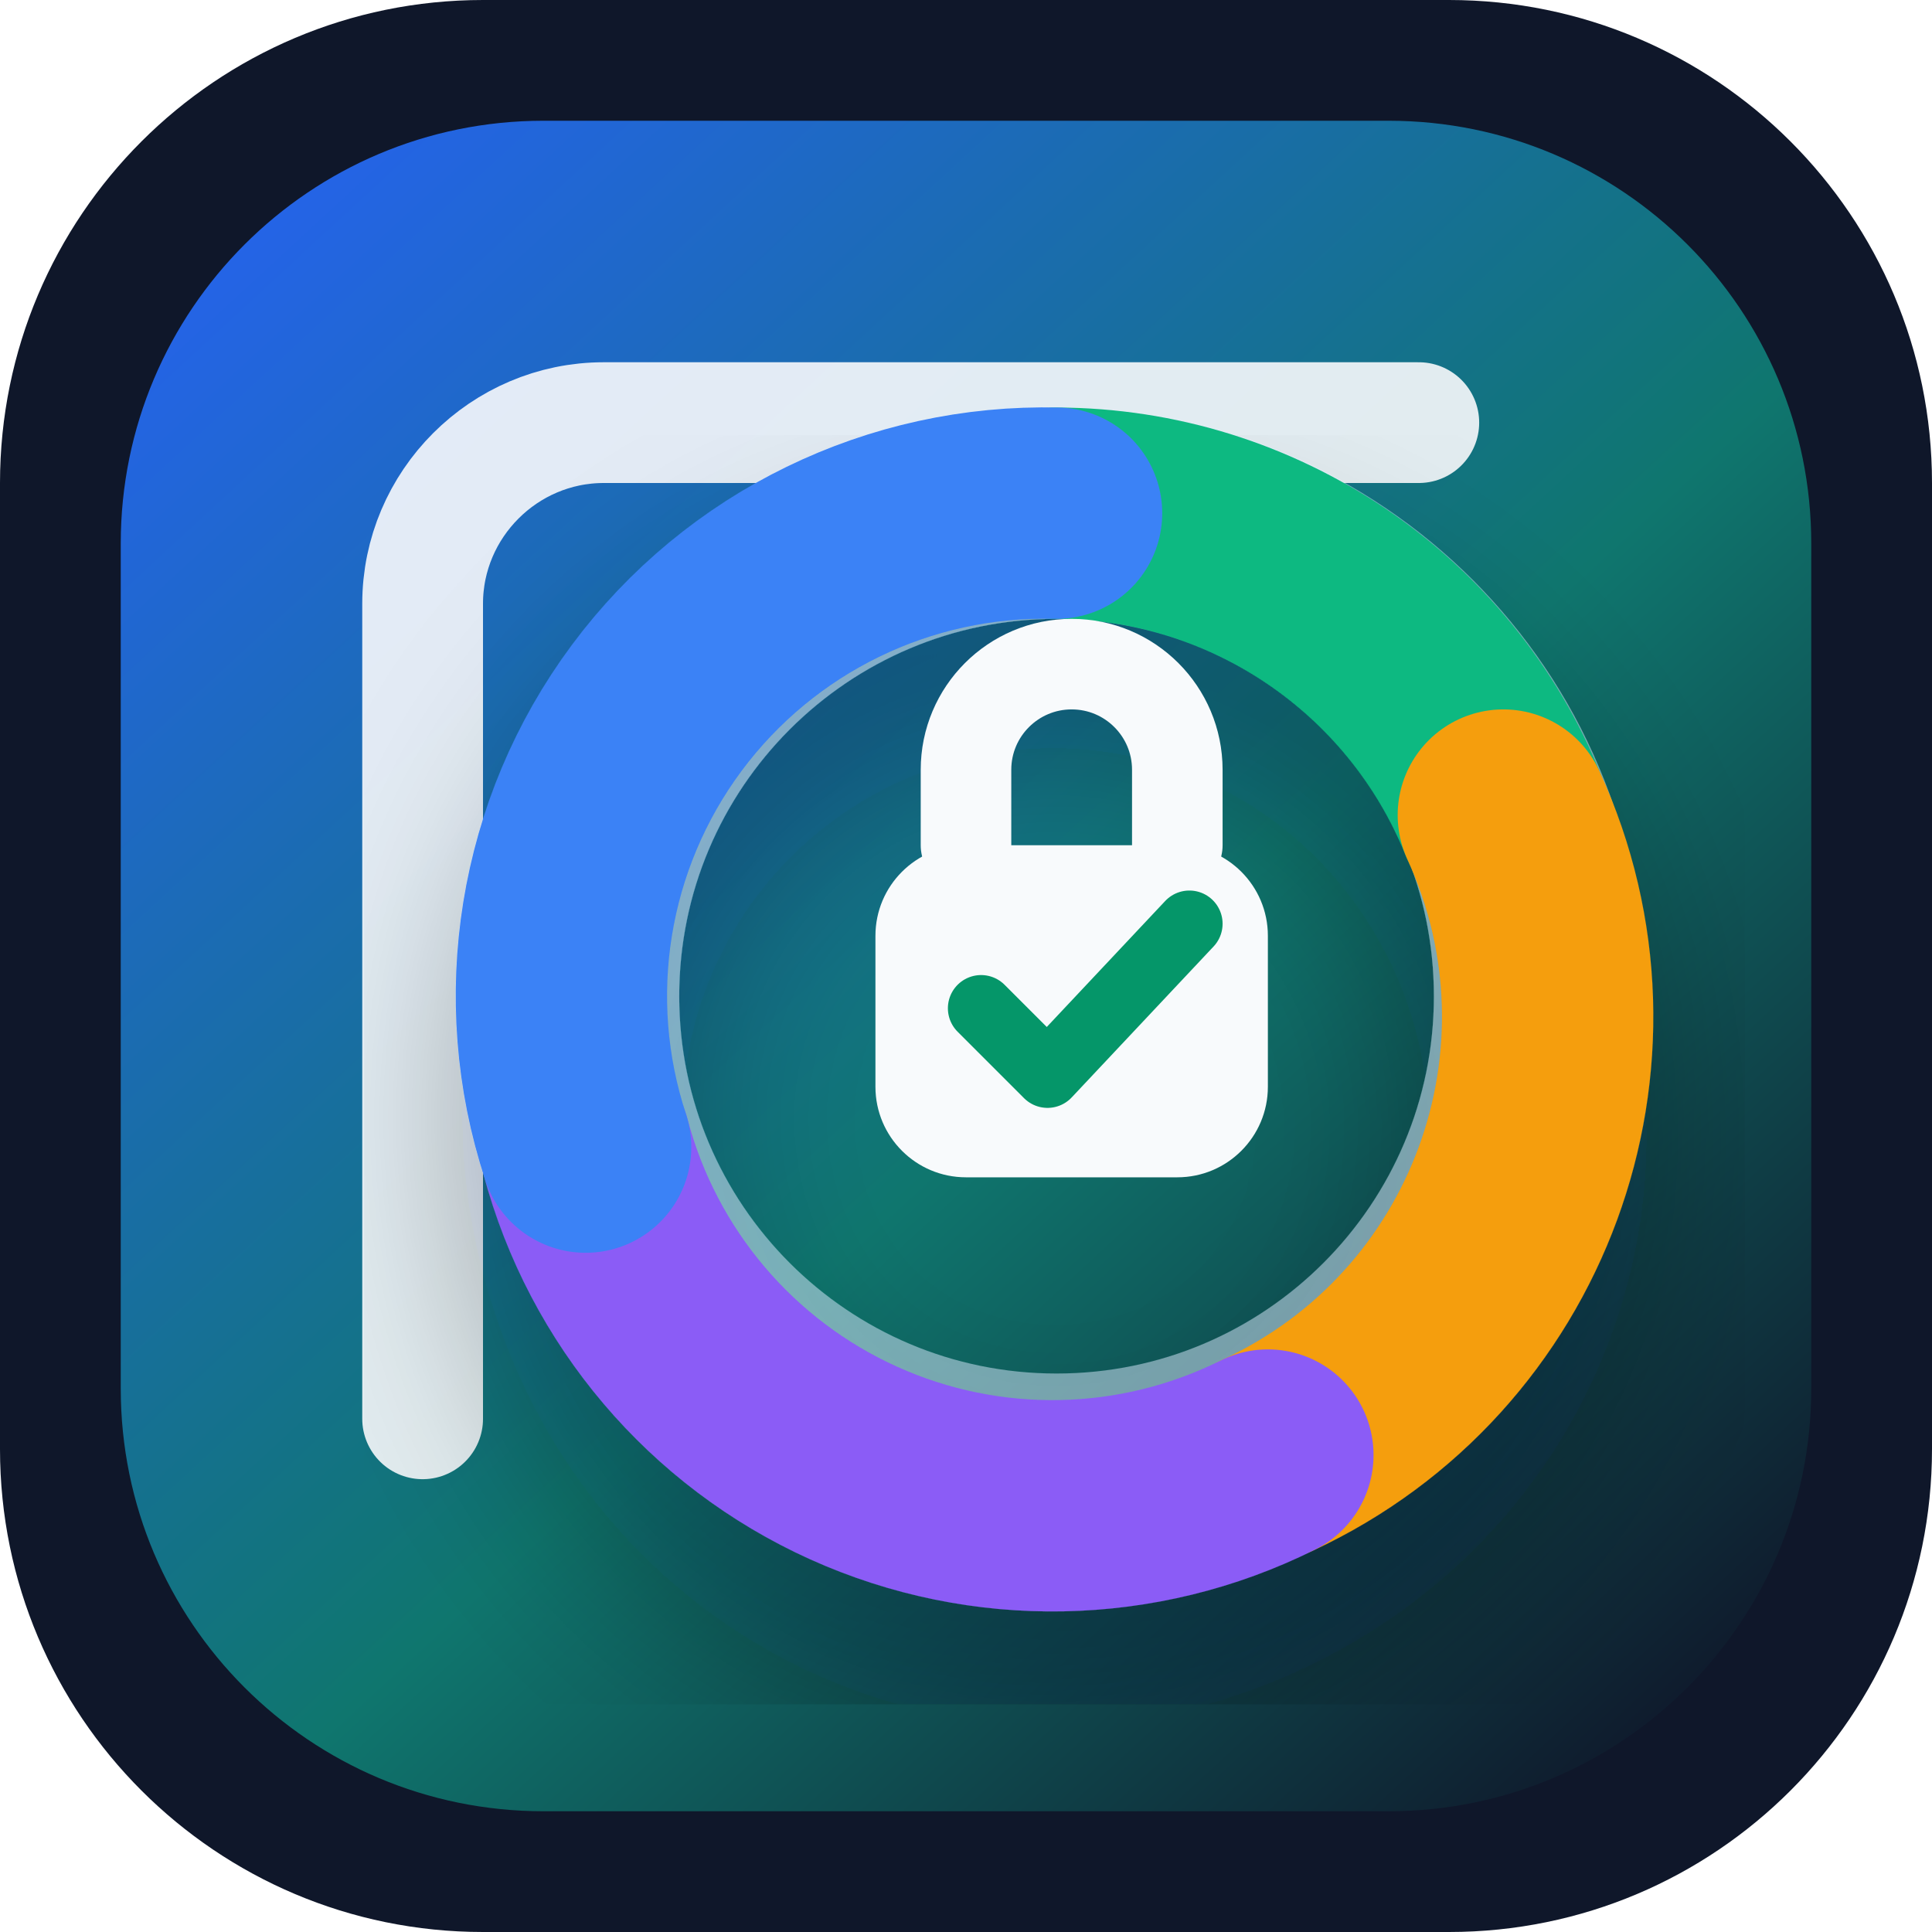
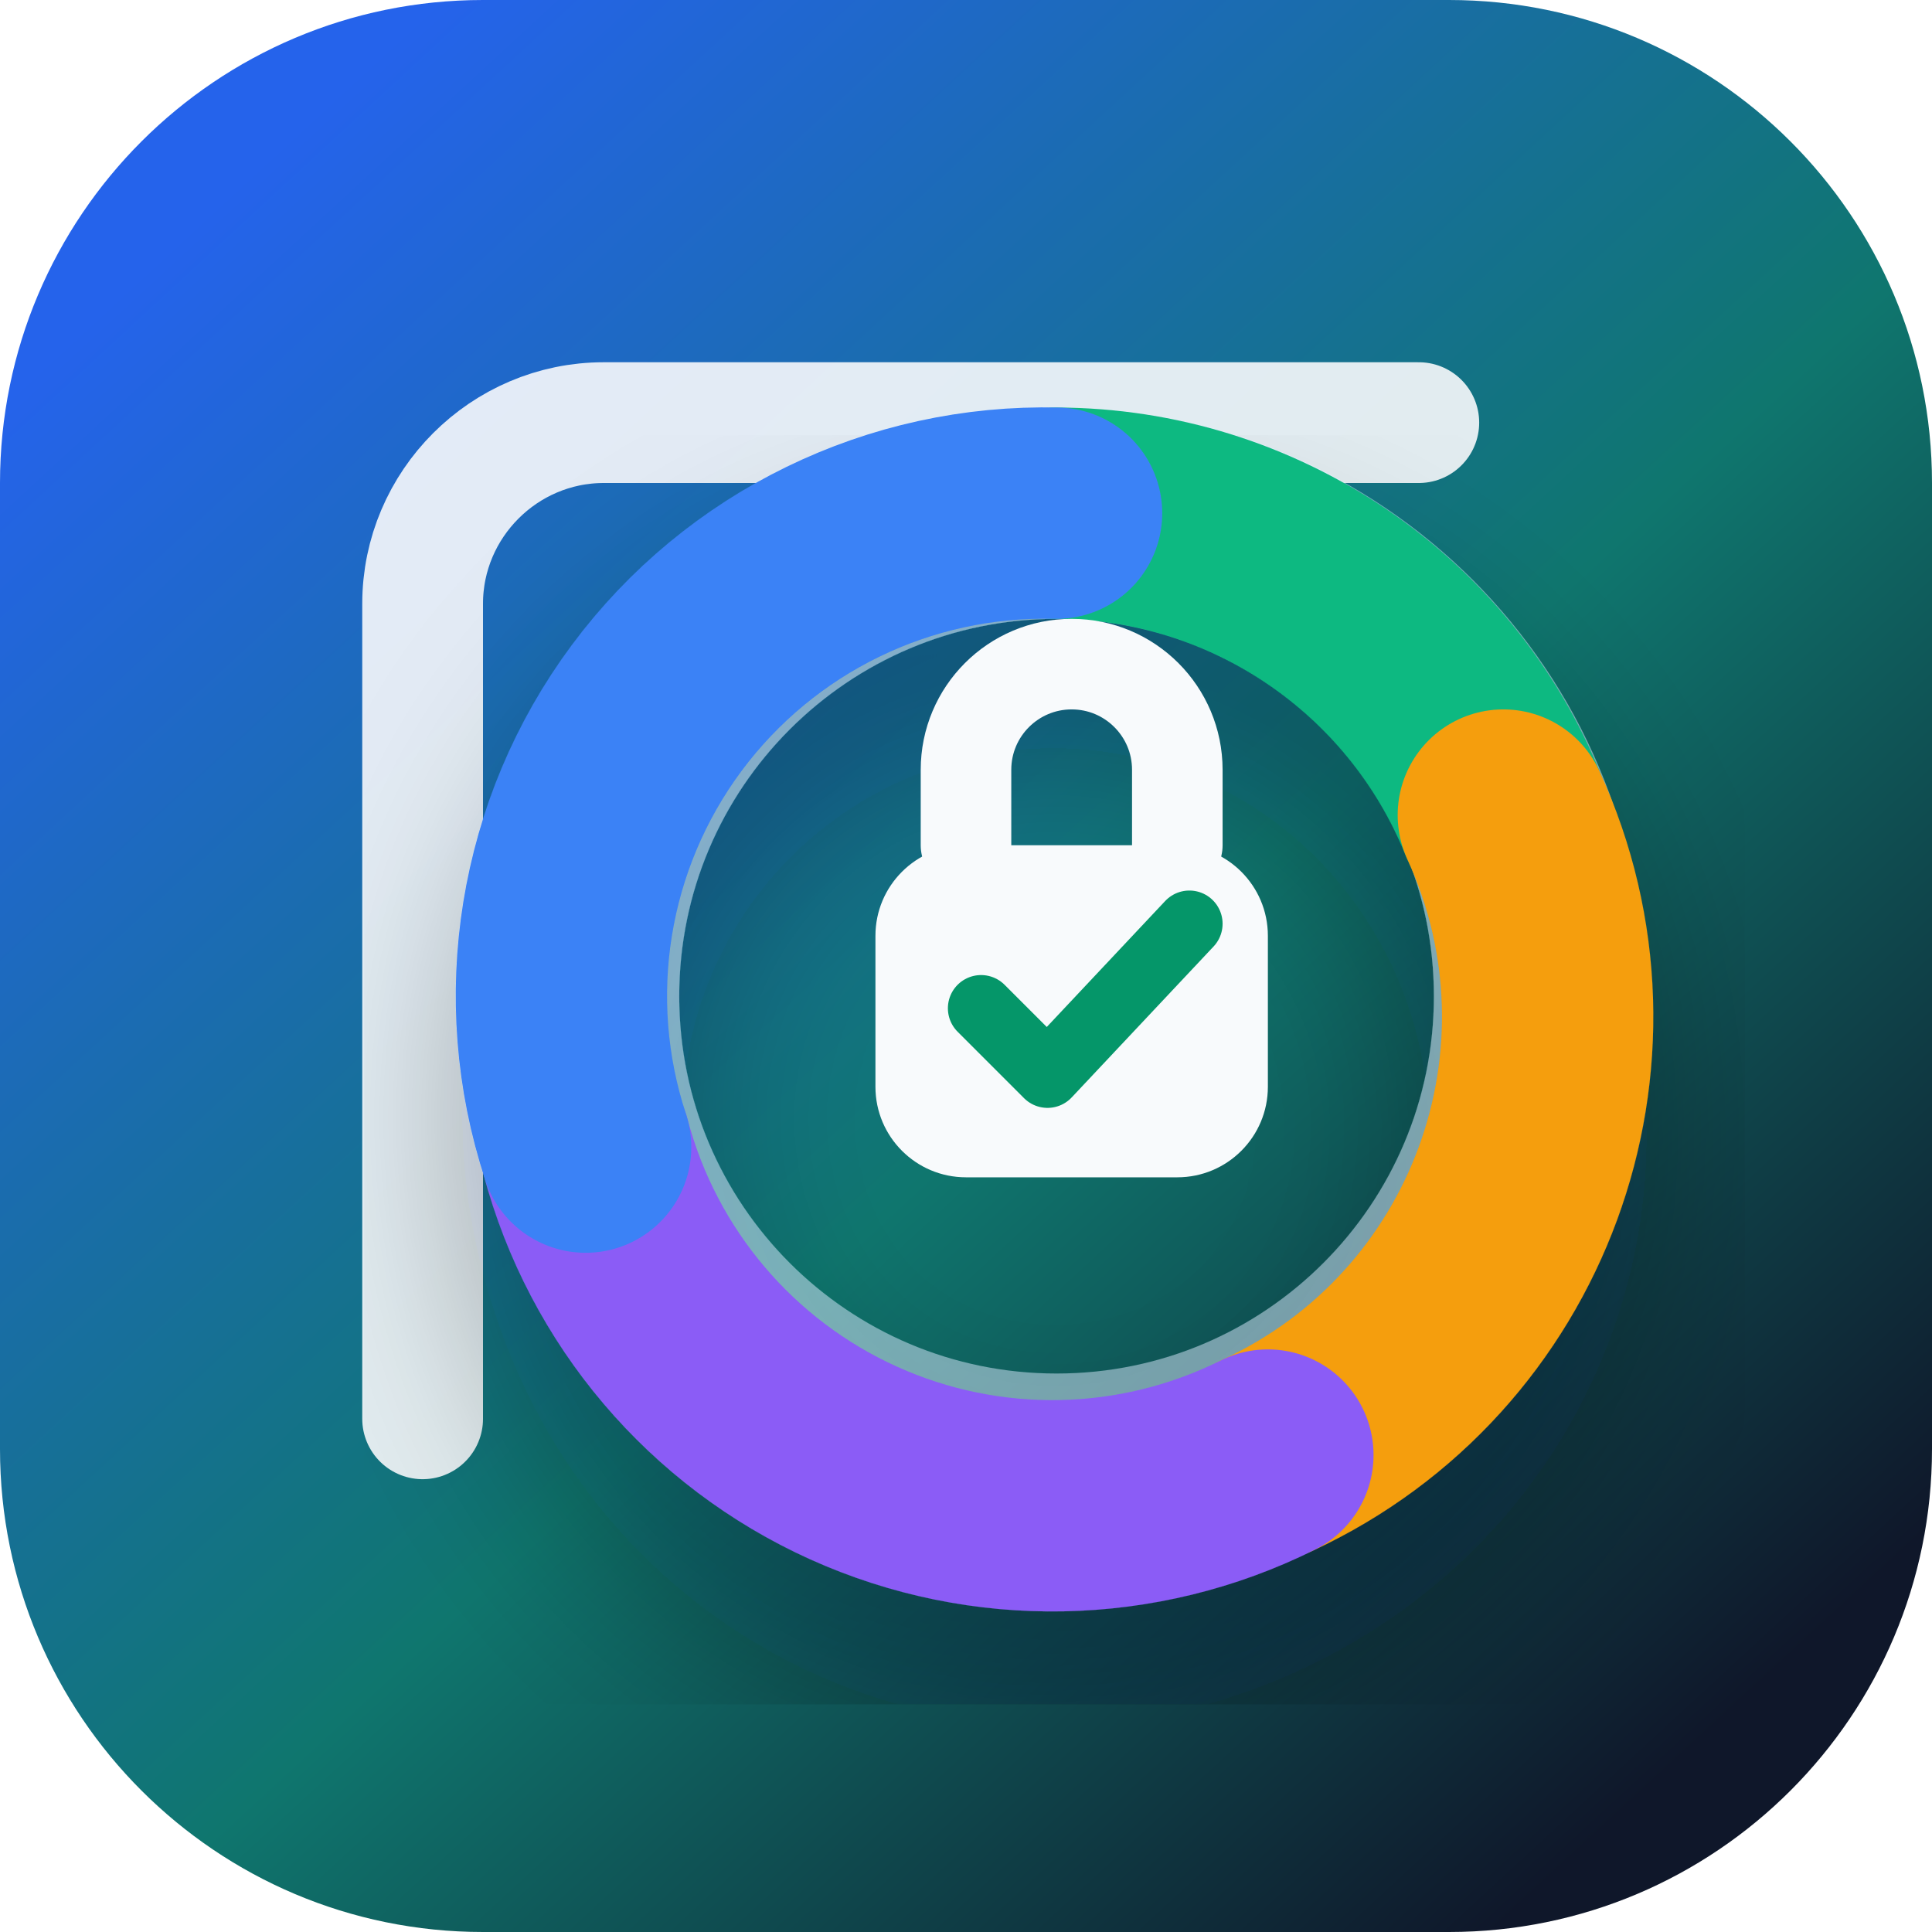
<svg xmlns="http://www.w3.org/2000/svg" viewBox="0 0 64 64" role="img" aria-labelledby="title desc">
  <defs>
    <linearGradient id="tile" x1="8" y1="6" x2="56" y2="58" gradientUnits="userSpaceOnUse">
      <stop offset="0" stop-color="#2563eb" />
      <stop offset="0.56" stop-color="#0f766e" />
      <stop offset="1" stop-color="#0f172a" />
    </linearGradient>
    <filter id="soft-shadow" x="-20%" y="-20%" width="140%" height="140%">
      <feDropShadow dx="0" dy="4" stdDeviation="3" flood-color="#020617" flood-opacity="0.28" />
    </filter>
  </defs>
-   <rect width="64" height="64" rx="16" fill="#0f172a" />
-   <rect x="4" y="4" width="56" height="56" rx="14" fill="url(#tile)" />
+   <rect width="64" height="64" rx="16" fill="url(#tile)" />
  <path d="M14 47V20c0-3.3 2.7-6 6-6h27" fill="none" stroke="#f8fafc" stroke-width="4" stroke-linecap="round" opacity="0.9" />
  <g filter="url(#soft-shadow)">
    <circle cx="35" cy="33" r="16" fill="none" stroke="#dbeafe" stroke-width="7" opacity="0.5" />
    <path d="M35 17a16 16 0 0 1 14.8 10" fill="none" stroke="#10b981" stroke-width="7" stroke-linecap="round" />
    <path d="M49.8 27A16 16 0 0 1 42 48.2" fill="none" stroke="#f59e0b" stroke-width="7" stroke-linecap="round" />
    <path d="M42 48.2A16 16 0 0 1 19.4 38" fill="none" stroke="#8b5cf6" stroke-width="7" stroke-linecap="round" />
    <path d="M19.4 38A16 16 0 0 1 35 17" fill="none" stroke="#3b82f6" stroke-width="7" stroke-linecap="round" />
  </g>
  <rect x="29" y="28" width="13" height="11" rx="3" fill="#f8fafc" />
  <path d="M32 28v-2.5a3.5 3.5 0 0 1 7 0V28" fill="none" stroke="#f8fafc" stroke-width="3" stroke-linecap="round" />
  <path d="m32.5 33.4 2.2 2.2 4.7-5" fill="none" stroke="#059669" stroke-width="2.2" stroke-linecap="round" stroke-linejoin="round" />
</svg>
